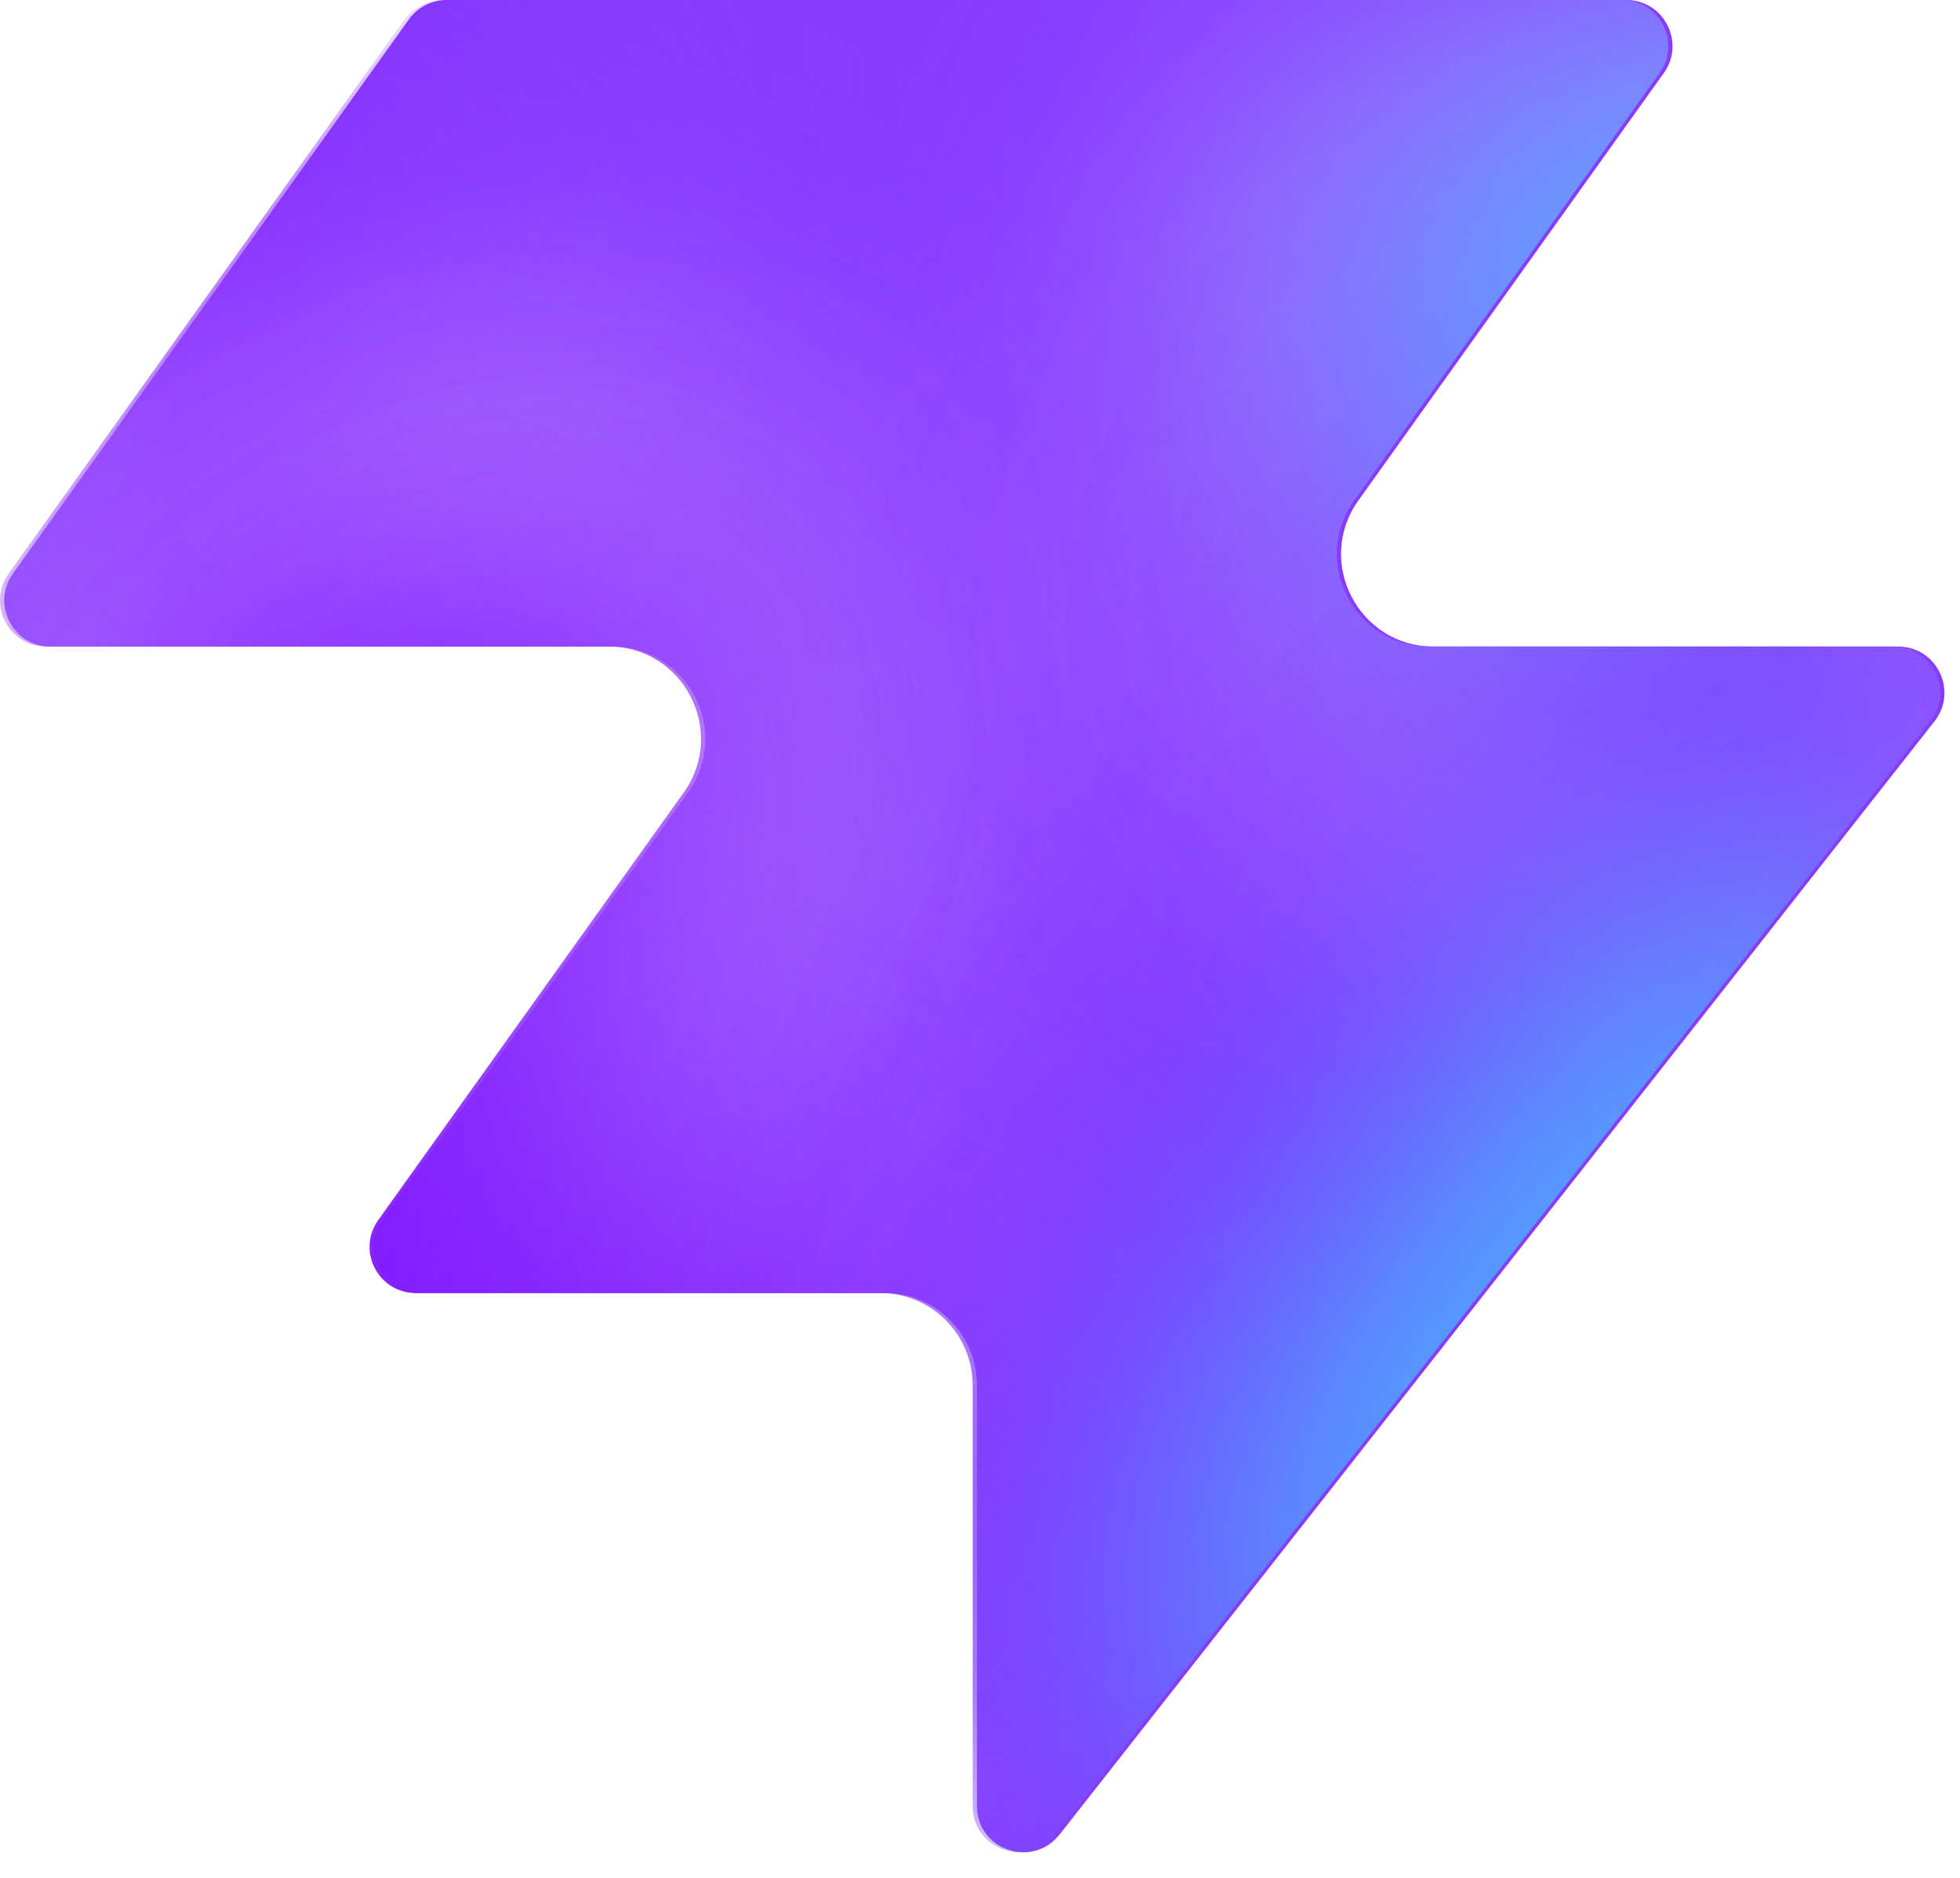
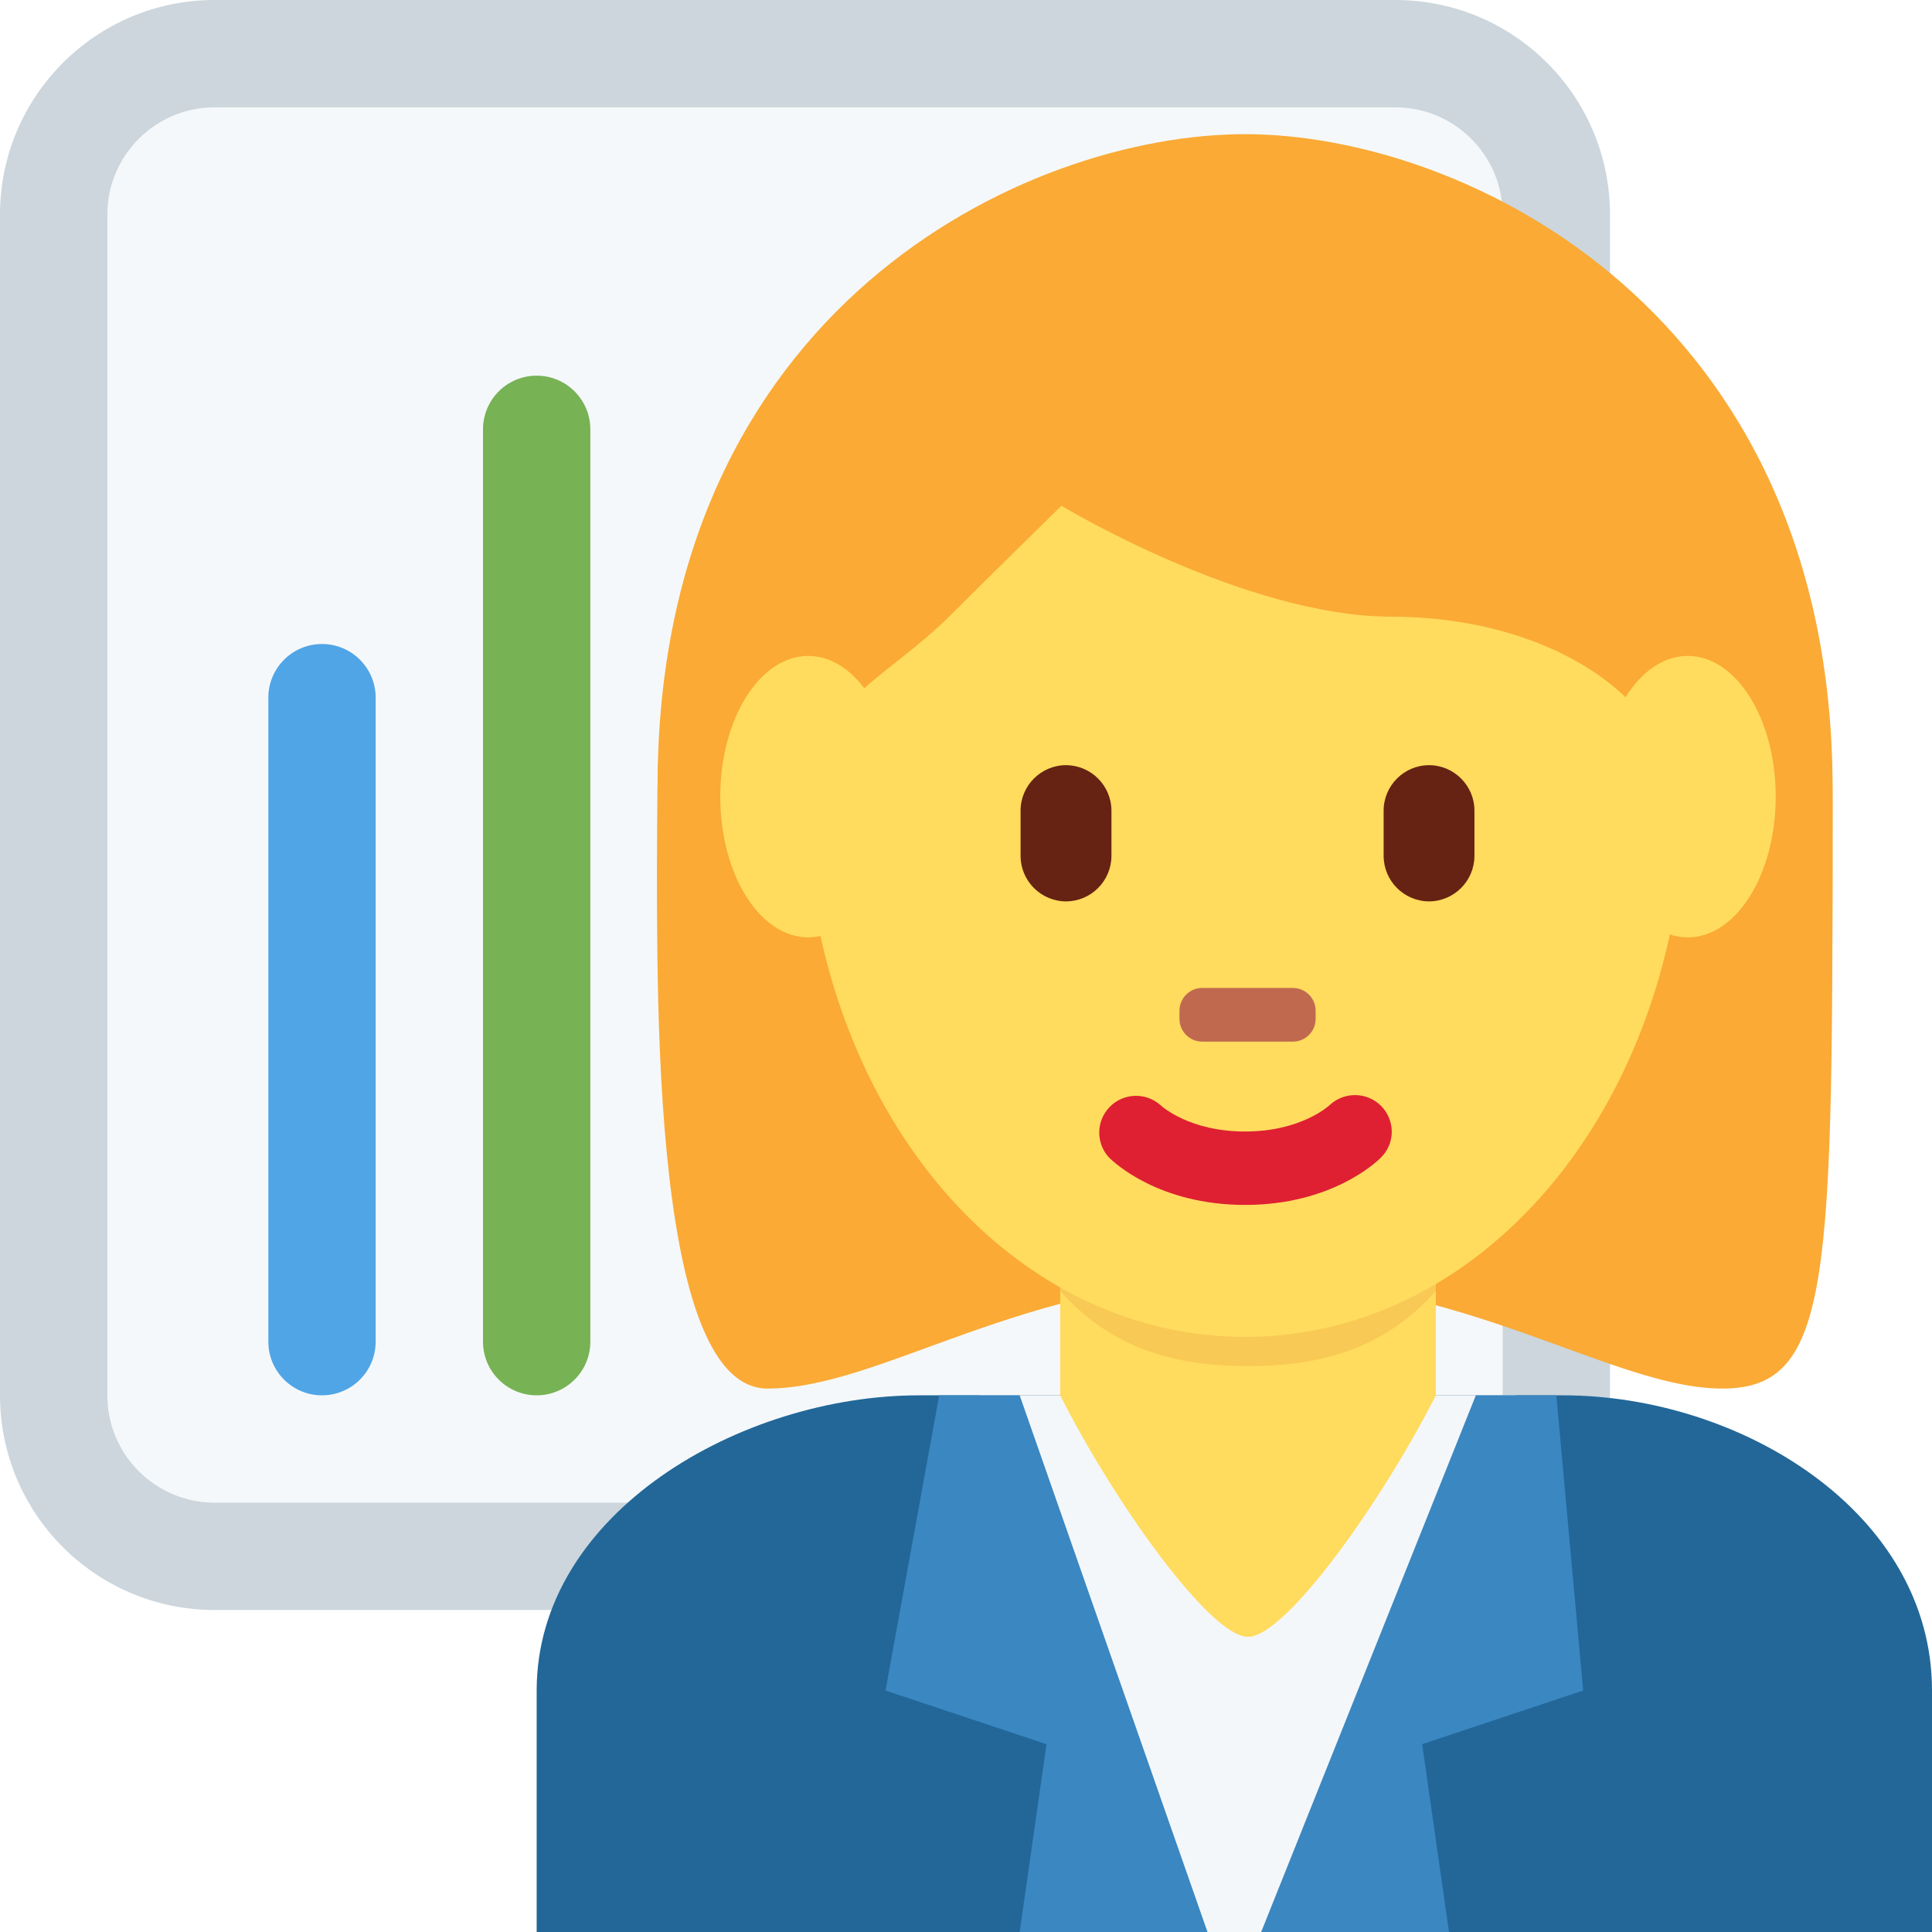
- <svg xmlns="http://www.w3.org/2000/svg" width="48" height="46" fill="none" viewBox="0 0 48 46">
-   <path fill="#863bff" d="M25.946 44.938c-.664.845-2.021.375-2.021-.698V33.937a2.26 2.26 0 0 0-2.262-2.262H10.287c-.92 0-1.456-1.04-.92-1.788l7.48-10.471c1.07-1.497 0-3.578-1.842-3.578H1.237c-.92 0-1.456-1.04-.92-1.788L10.013.474c.214-.297.556-.474.92-.474h28.894c.92 0 1.456 1.04.92 1.788l-7.48 10.471c-1.07 1.498 0 3.579 1.842 3.579h11.377c.943 0 1.473 1.088.89 1.83L25.947 44.94z" style="fill:#863bff;fill:color(display-p3 .525 .23 1);fill-opacity:1" />
-   <mask id="a" width="48" height="46" x="0" y="0" maskUnits="userSpaceOnUse" style="mask-type:alpha">
-     <path fill="#000" d="M25.842 44.938c-.664.844-2.021.375-2.021-.698V33.937a2.26 2.26 0 0 0-2.262-2.262H10.183c-.92 0-1.456-1.04-.92-1.788l7.48-10.471c1.07-1.498 0-3.579-1.842-3.579H1.133c-.92 0-1.456-1.04-.92-1.787L9.91.473c.214-.297.556-.474.92-.474h28.894c.92 0 1.456 1.04.92 1.788l-7.48 10.471c-1.07 1.498 0 3.578 1.842 3.578h11.377c.943 0 1.473 1.088.89 1.832L25.843 44.94z" style="fill:#000;fill-opacity:1" />
-   </mask>
-   <g mask="url(#a)">
-     <g filter="url(#b)">
-       <ellipse cx="5.508" cy="14.704" fill="#ede6ff" rx="5.508" ry="14.704" style="fill:#ede6ff;fill:color(display-p3 .927 .903 1);fill-opacity:1" transform="matrix(.00324 1 1 -.00324 -4.47 31.516)" />
-     </g>
-     <g filter="url(#c)">
-       <ellipse cx="10.399" cy="29.851" fill="#ede6ff" rx="10.399" ry="29.851" style="fill:#ede6ff;fill:color(display-p3 .927 .903 1);fill-opacity:1" transform="matrix(.00324 1 1 -.00324 -39.328 7.883)" />
-     </g>
-     <g filter="url(#d)">
-       <ellipse cx="5.508" cy="30.487" fill="#7e14ff" rx="5.508" ry="30.487" style="fill:#7e14ff;fill:color(display-p3 .492 .077 1);fill-opacity:1" transform="rotate(89.814 -25.913 -14.639)scale(1 -1)" />
-     </g>
-     <g filter="url(#e)">
-       <ellipse cx="5.508" cy="30.599" fill="#7e14ff" rx="5.508" ry="30.599" style="fill:#7e14ff;fill:color(display-p3 .492 .077 1);fill-opacity:1" transform="rotate(89.814 -32.644 -3.334)scale(1 -1)" />
-     </g>
-     <g filter="url(#f)">
-       <ellipse cx="5.508" cy="30.599" fill="#7e14ff" rx="5.508" ry="30.599" style="fill:#7e14ff;fill:color(display-p3 .492 .077 1);fill-opacity:1" transform="matrix(.00324 1 1 -.00324 -34.34 30.47)" />
-     </g>
-     <g filter="url(#g)">
-       <ellipse cx="14.072" cy="22.078" fill="#ede6ff" rx="14.072" ry="22.078" style="fill:#ede6ff;fill:color(display-p3 .927 .903 1);fill-opacity:1" transform="rotate(93.35 24.506 48.493)scale(-1 1)" />
-     </g>
-     <g filter="url(#h)">
-       <ellipse cx="3.47" cy="21.501" fill="#7e14ff" rx="3.47" ry="21.501" style="fill:#7e14ff;fill:color(display-p3 .492 .077 1);fill-opacity:1" transform="rotate(89.009 28.708 47.59)scale(-1 1)" />
-     </g>
-     <g filter="url(#i)">
-       <ellipse cx="3.47" cy="21.501" fill="#7e14ff" rx="3.47" ry="21.501" style="fill:#7e14ff;fill:color(display-p3 .492 .077 1);fill-opacity:1" transform="rotate(89.009 28.708 47.59)scale(-1 1)" />
-     </g>
-     <g filter="url(#j)">
-       <ellipse cx=".387" cy="8.972" fill="#7e14ff" rx="4.407" ry="29.108" style="fill:#7e14ff;fill:color(display-p3 .492 .077 1);fill-opacity:1" transform="rotate(39.51 .387 8.972)" />
-     </g>
-     <g filter="url(#k)">
-       <ellipse cx="47.523" cy="-6.092" fill="#7e14ff" rx="4.407" ry="29.108" style="fill:#7e14ff;fill:color(display-p3 .492 .077 1);fill-opacity:1" transform="rotate(37.892 47.523 -6.092)" />
-     </g>
-     <g filter="url(#l)">
-       <ellipse cx="41.412" cy="6.333" fill="#47bfff" rx="5.971" ry="9.665" style="fill:#47bfff;fill:color(display-p3 .28 .748 1);fill-opacity:1" transform="rotate(37.892 41.412 6.333)" />
-     </g>
-     <g filter="url(#m)">
-       <ellipse cx="-1.879" cy="38.332" fill="#7e14ff" rx="4.407" ry="29.108" style="fill:#7e14ff;fill:color(display-p3 .492 .077 1);fill-opacity:1" transform="rotate(37.892 -1.88 38.332)" />
-     </g>
-     <g filter="url(#n)">
-       <ellipse cx="-1.879" cy="38.332" fill="#7e14ff" rx="4.407" ry="29.108" style="fill:#7e14ff;fill:color(display-p3 .492 .077 1);fill-opacity:1" transform="rotate(37.892 -1.88 38.332)" />
-     </g>
-     <g filter="url(#o)">
-       <ellipse cx="35.651" cy="29.907" fill="#7e14ff" rx="4.407" ry="29.108" style="fill:#7e14ff;fill:color(display-p3 .492 .077 1);fill-opacity:1" transform="rotate(37.892 35.651 29.907)" />
-     </g>
-     <g filter="url(#p)">
-       <ellipse cx="38.418" cy="32.4" fill="#47bfff" rx="5.971" ry="15.297" style="fill:#47bfff;fill:color(display-p3 .28 .748 1);fill-opacity:1" transform="rotate(37.892 38.418 32.4)" />
-     </g>
-   </g>
-   <defs>
-     <filter id="b" width="60.045" height="41.654" x="-19.77" y="16.149" color-interpolation-filters="sRGB" filterUnits="userSpaceOnUse">
-       <feFlood flood-opacity="0" result="BackgroundImageFix" />
-       <feBlend in="SourceGraphic" in2="BackgroundImageFix" result="shape" />
-       <feGaussianBlur result="effect1_foregroundBlur_2002_17158" stdDeviation="7.659" />
-     </filter>
-     <filter id="c" width="90.34" height="51.437" x="-54.613" y="-7.533" color-interpolation-filters="sRGB" filterUnits="userSpaceOnUse">
-       <feFlood flood-opacity="0" result="BackgroundImageFix" />
-       <feBlend in="SourceGraphic" in2="BackgroundImageFix" result="shape" />
-       <feGaussianBlur result="effect1_foregroundBlur_2002_17158" stdDeviation="7.659" />
-     </filter>
-     <filter id="d" width="79.355" height="29.4" x="-49.64" y="2.03" color-interpolation-filters="sRGB" filterUnits="userSpaceOnUse">
-       <feFlood flood-opacity="0" result="BackgroundImageFix" />
-       <feBlend in="SourceGraphic" in2="BackgroundImageFix" result="shape" />
-       <feGaussianBlur result="effect1_foregroundBlur_2002_17158" stdDeviation="4.596" />
-     </filter>
-     <filter id="e" width="79.579" height="29.4" x="-45.045" y="20.029" color-interpolation-filters="sRGB" filterUnits="userSpaceOnUse">
-       <feFlood flood-opacity="0" result="BackgroundImageFix" />
-       <feBlend in="SourceGraphic" in2="BackgroundImageFix" result="shape" />
-       <feGaussianBlur result="effect1_foregroundBlur_2002_17158" stdDeviation="4.596" />
-     </filter>
-     <filter id="f" width="79.579" height="29.4" x="-43.513" y="21.178" color-interpolation-filters="sRGB" filterUnits="userSpaceOnUse">
-       <feFlood flood-opacity="0" result="BackgroundImageFix" />
-       <feBlend in="SourceGraphic" in2="BackgroundImageFix" result="shape" />
-       <feGaussianBlur result="effect1_foregroundBlur_2002_17158" stdDeviation="4.596" />
-     </filter>
-     <filter id="g" width="74.749" height="58.852" x="15.756" y="-17.901" color-interpolation-filters="sRGB" filterUnits="userSpaceOnUse">
-       <feFlood flood-opacity="0" result="BackgroundImageFix" />
-       <feBlend in="SourceGraphic" in2="BackgroundImageFix" result="shape" />
-       <feGaussianBlur result="effect1_foregroundBlur_2002_17158" stdDeviation="7.659" />
-     </filter>
-     <filter id="h" width="61.377" height="25.362" x="23.548" y="2.284" color-interpolation-filters="sRGB" filterUnits="userSpaceOnUse">
-       <feFlood flood-opacity="0" result="BackgroundImageFix" />
-       <feBlend in="SourceGraphic" in2="BackgroundImageFix" result="shape" />
-       <feGaussianBlur result="effect1_foregroundBlur_2002_17158" stdDeviation="4.596" />
-     </filter>
-     <filter id="i" width="61.377" height="25.362" x="23.548" y="2.284" color-interpolation-filters="sRGB" filterUnits="userSpaceOnUse">
-       <feFlood flood-opacity="0" result="BackgroundImageFix" />
-       <feBlend in="SourceGraphic" in2="BackgroundImageFix" result="shape" />
-       <feGaussianBlur result="effect1_foregroundBlur_2002_17158" stdDeviation="4.596" />
-     </filter>
-     <filter id="j" width="56.045" height="63.649" x="-27.636" y="-22.853" color-interpolation-filters="sRGB" filterUnits="userSpaceOnUse">
-       <feFlood flood-opacity="0" result="BackgroundImageFix" />
-       <feBlend in="SourceGraphic" in2="BackgroundImageFix" result="shape" />
-       <feGaussianBlur result="effect1_foregroundBlur_2002_17158" stdDeviation="4.596" />
-     </filter>
-     <filter id="k" width="54.814" height="64.646" x="20.116" y="-38.415" color-interpolation-filters="sRGB" filterUnits="userSpaceOnUse">
-       <feFlood flood-opacity="0" result="BackgroundImageFix" />
-       <feBlend in="SourceGraphic" in2="BackgroundImageFix" result="shape" />
-       <feGaussianBlur result="effect1_foregroundBlur_2002_17158" stdDeviation="4.596" />
-     </filter>
-     <filter id="l" width="33.541" height="35.313" x="24.641" y="-11.323" color-interpolation-filters="sRGB" filterUnits="userSpaceOnUse">
-       <feFlood flood-opacity="0" result="BackgroundImageFix" />
-       <feBlend in="SourceGraphic" in2="BackgroundImageFix" result="shape" />
-       <feGaussianBlur result="effect1_foregroundBlur_2002_17158" stdDeviation="4.596" />
-     </filter>
-     <filter id="m" width="54.814" height="64.646" x="-29.286" y="6.009" color-interpolation-filters="sRGB" filterUnits="userSpaceOnUse">
-       <feFlood flood-opacity="0" result="BackgroundImageFix" />
-       <feBlend in="SourceGraphic" in2="BackgroundImageFix" result="shape" />
-       <feGaussianBlur result="effect1_foregroundBlur_2002_17158" stdDeviation="4.596" />
-     </filter>
-     <filter id="n" width="54.814" height="64.646" x="-29.286" y="6.009" color-interpolation-filters="sRGB" filterUnits="userSpaceOnUse">
-       <feFlood flood-opacity="0" result="BackgroundImageFix" />
-       <feBlend in="SourceGraphic" in2="BackgroundImageFix" result="shape" />
-       <feGaussianBlur result="effect1_foregroundBlur_2002_17158" stdDeviation="4.596" />
-     </filter>
-     <filter id="o" width="54.814" height="64.646" x="8.244" y="-2.416" color-interpolation-filters="sRGB" filterUnits="userSpaceOnUse">
-       <feFlood flood-opacity="0" result="BackgroundImageFix" />
-       <feBlend in="SourceGraphic" in2="BackgroundImageFix" result="shape" />
-       <feGaussianBlur result="effect1_foregroundBlur_2002_17158" stdDeviation="4.596" />
-     </filter>
-     <filter id="p" width="39.409" height="43.623" x="18.713" y="10.588" color-interpolation-filters="sRGB" filterUnits="userSpaceOnUse">
-       <feFlood flood-opacity="0" result="BackgroundImageFix" />
-       <feBlend in="SourceGraphic" in2="BackgroundImageFix" result="shape" />
-       <feGaussianBlur result="effect1_foregroundBlur_2002_17158" stdDeviation="4.596" />
-     </filter>
-   </defs>
+ <svg xmlns="http://www.w3.org/2000/svg" viewBox="0 0 36 36">
+   <path fill="#CCD6DC" d="M30 26a4 4 0 0 1-4 4H4a4 4 0 0 1-4-4V4a4 4 0 0 1 4-4h22a4 4 0 0 1 4 4z" />
+   <path fill="#F5F8FA" d="M28 26a2 2 0 0 1-2 2H4a2 2 0 0 1-2-2V4a2 2 0 0 1 2-2h22a2 2 0 0 1 2 2z" />
+   <path fill="#50A5E6" d="M6 26a1 1 0 0 1-1-1V13a1 1 0 1 1 2 0v12a1 1 0 0 1-1 1" />
+   <path fill="#77B255" d="M10 26a1 1 0 0 1-1-1V8a1 1 0 1 1 2 0v17a1 1 0 0 1-1 1" />
+   <path fill="#226798" d="M36 36v-4.5c0-3.314-3.561-5.5-6.875-5.5h-12C13.812 26 10 28.186 10 31.5V36z" />
+   <path fill="#F4F7F9" d="m28.25 26-3.182 10h-4.091L18.25 26" />
+   <path fill="#3A87C2" d="M19 26h-1.5l-1 5.5 3 1L19 36h3.5zm8.5 0H29l.5 5.5-3 1L27 36h-3.5z" />
+   <path fill="#FAAA35" d="M23.2 3.979c4.104 0 10.947 2.053 10.947 10.947 0 8.895 0 10.948-2.053 10.948s-4.79-2.053-8.895-2.053c-4.106 0-6.785 2.053-8.896 2.053-2.287 0-2.053-8.211-2.053-10.948.002-8.895 6.845-10.947 10.95-10.947" />
+   <path fill="#FFDB5E" d="M19.755 26c1 1.982 2.792 4.5 3.5 4.5s2.512-2.549 3.5-4.5v-3.591h-7z" />
+   <path fill="#F8C954" d="M19.755 24.054c.975 1.102 2.185 1.4 3.499 1.4s2.526-.298 3.501-1.4v-2.801h-7z" />
+   <path fill="#FFDB5E" d="M14.989 14.627c0-5.834 3.676-10.563 8.211-10.563 4.533 0 8.209 4.729 8.209 10.563 0 5.833-3.676 10.285-8.209 10.285-4.535 0-8.211-4.452-8.211-10.285" />
+   <path fill="#DE2032" d="M23.2 22.452c-1.606 0-2.447-.794-2.537-.885a.685.685 0 0 1 .961-.974c.035.032.551.491 1.576.491 1.038 0 1.555-.473 1.576-.492a.69.69 0 0 1 .963.019c.26.269.26.691-.004.955-.089.092-.929.886-2.535.886" />
+   <path fill="#C1694F" d="M24.091 19.409h-1.69a.423.423 0 0 1-.423-.423v-.153c0-.233.189-.424.423-.424h1.69c.233 0 .424.19.424.424v.153a.424.424 0 0 1-.424.423" />
+   <path fill="#662213" d="M26.628 16.796a.85.85 0 0 1-.846-.847v-.845c0-.465.381-.846.846-.846s.846.381.846.846v.845a.85.85 0 0 1-.846.847m-6.765 0a.85.85 0 0 1-.846-.847v-.845c0-.465.381-.846.846-.846a.85.85 0 0 1 .847.846v.845a.85.85 0 0 1-.847.847" />
+   <path fill="#FAAA35" d="M12.98 17.909c-.021-1-.044-.224-.044-.465 0-3.422 2.053.494 2.053-1.943s1.368-2.683 2.736-4.051c.685-.685 2.053-2.026 2.053-2.026s3.421 2.067 6.158 2.067c2.736 0 5.474 1.375 5.474 4.112s2.053-1.584 2.053 1.837c0 .244-.022-.531-.04.469h.719c.006-2 .006-1.924.006-3.202C34.148 5.813 27.306 2.5 23.2 2.5c-4.104 0-10.947 3.257-10.947 12.152 0 .793-.02 1.257.008 3.257z" />
+   <path fill="#FFDB5E" d="M33.088 14.845c0 1.448-.733 2.622-1.639 2.622-.905 0-1.639-1.174-1.639-2.622s.733-2.623 1.639-2.623 1.639 1.175 1.639 2.623m-16.389 0c0 1.448-.734 2.622-1.639 2.622s-1.639-1.174-1.639-2.622.734-2.623 1.639-2.623 1.639 1.175 1.639 2.623" />
</svg>
